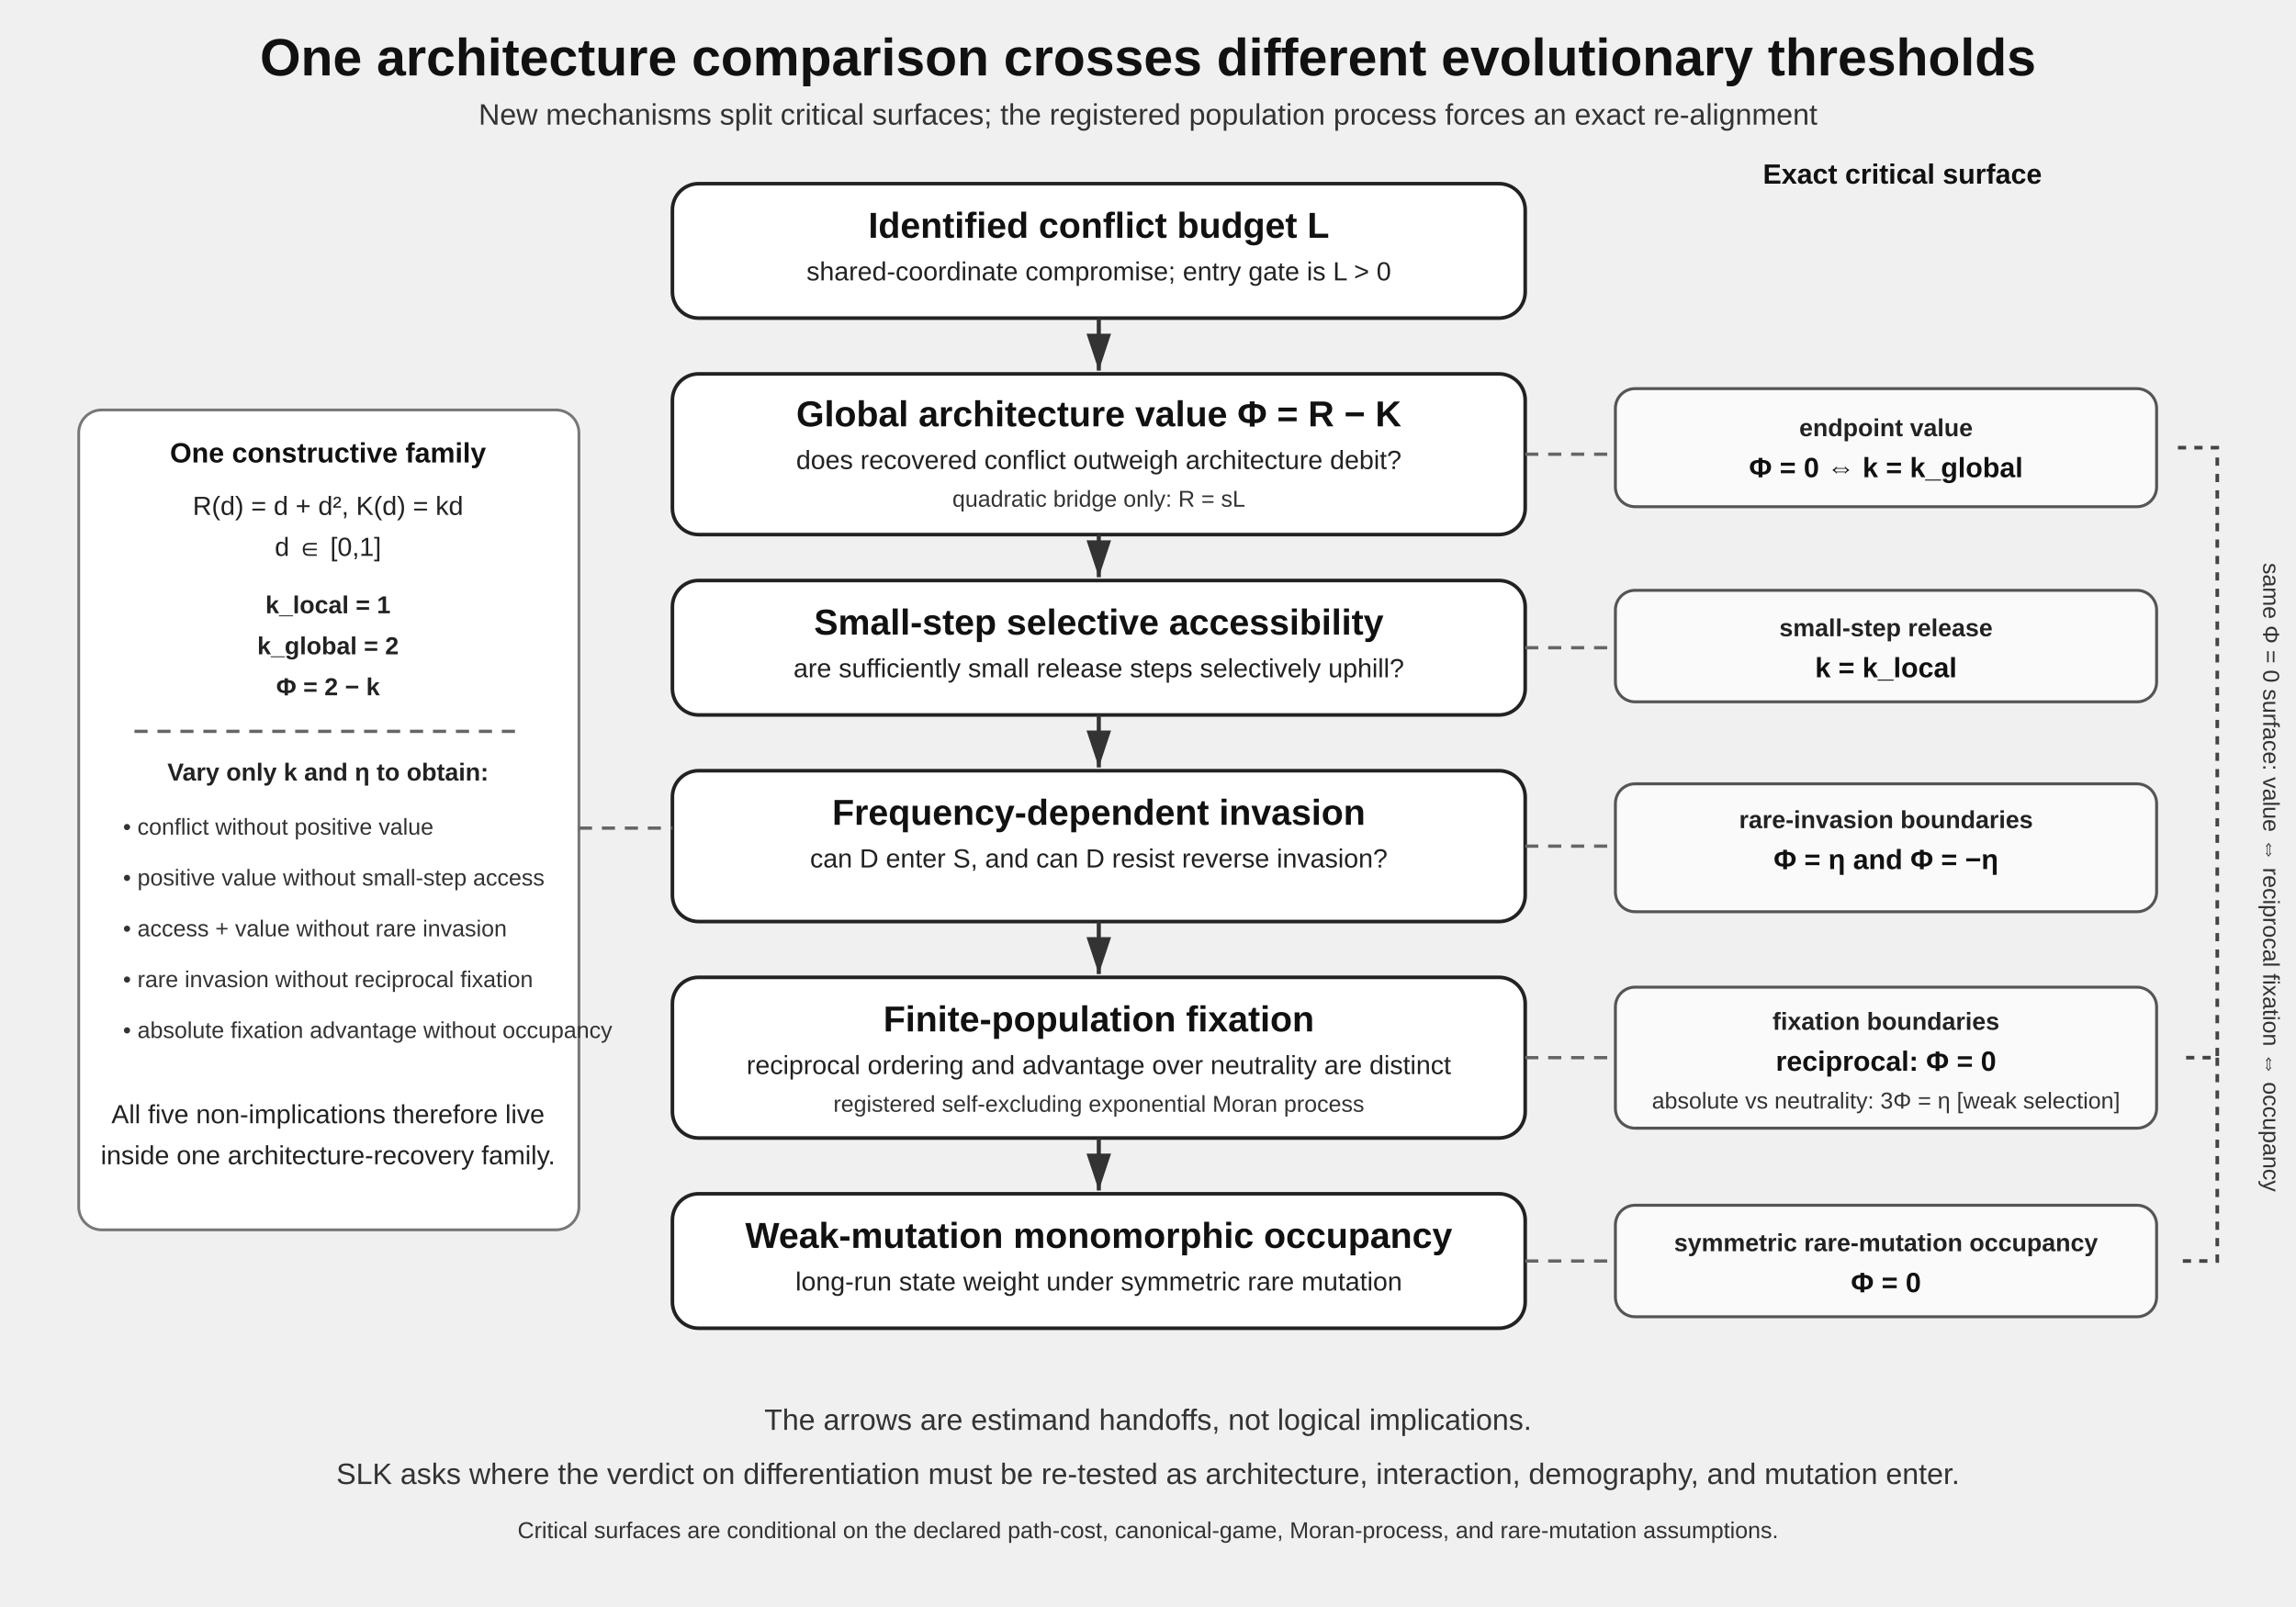
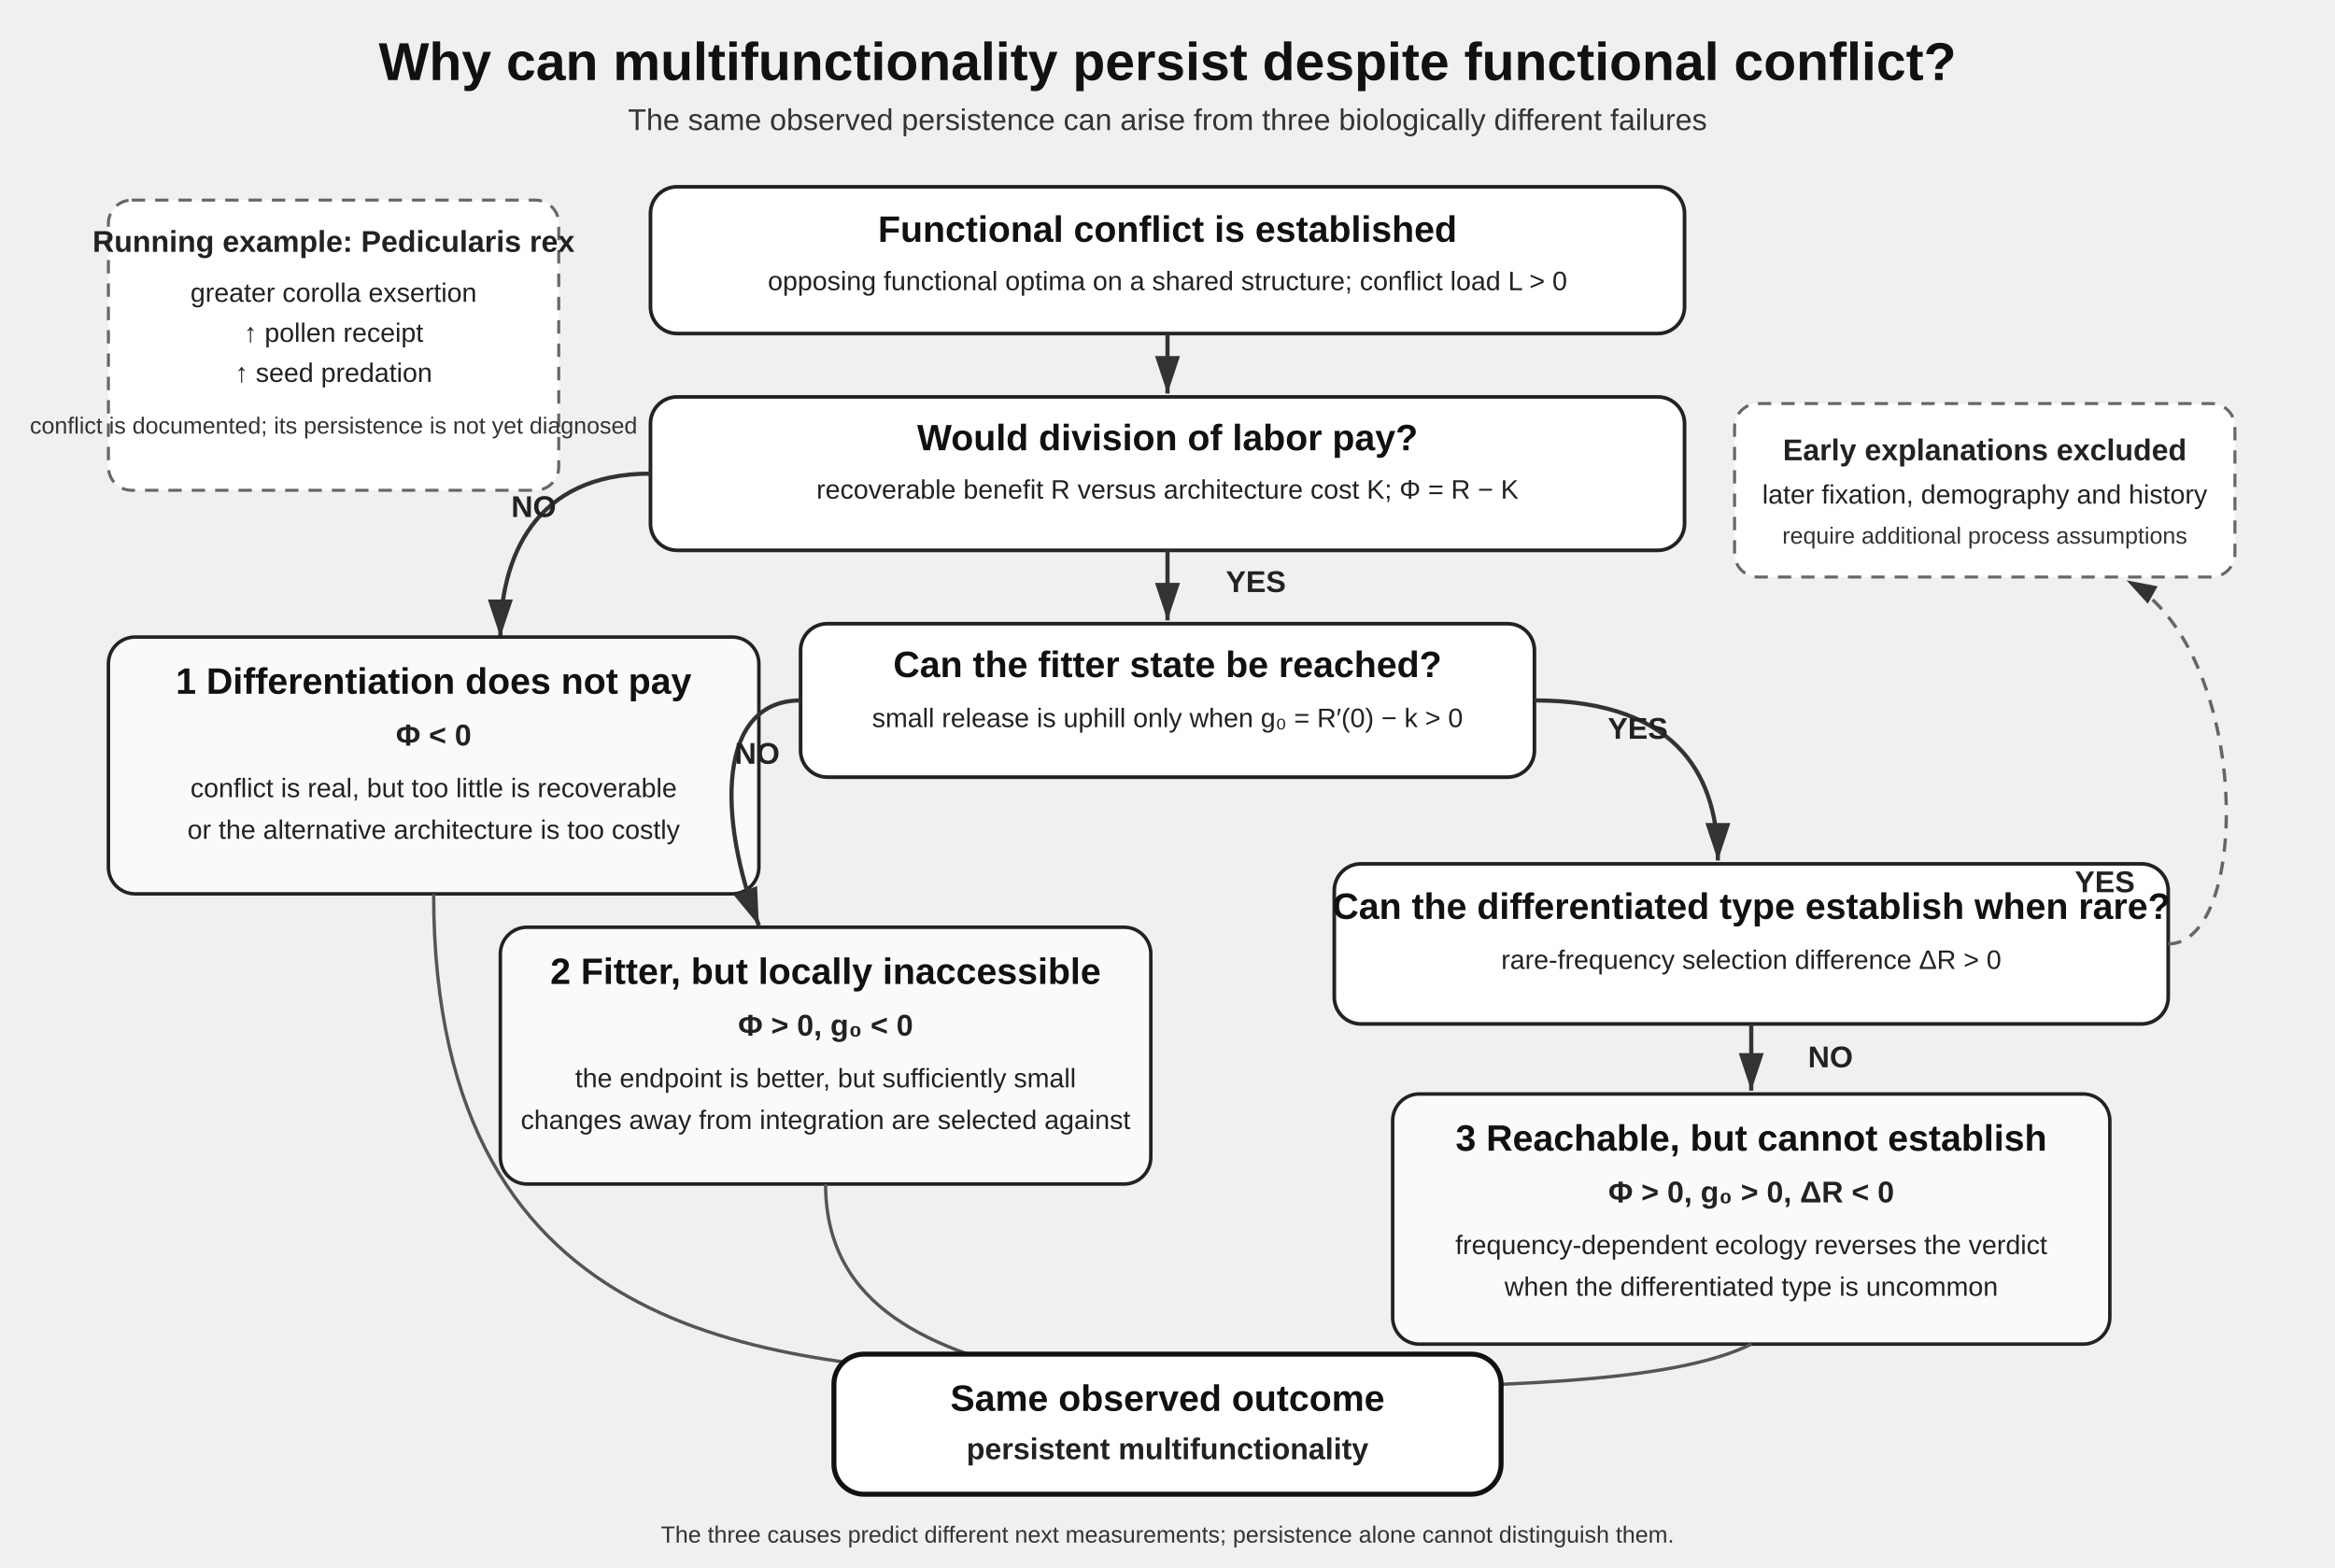
- <svg xmlns="http://www.w3.org/2000/svg" width="1400" height="980" viewBox="0 0 1400 980">
+ <svg xmlns="http://www.w3.org/2000/svg" width="1400" height="940" viewBox="0 0 1400 940">
  <defs>
    <marker id="arrow" markerWidth="10" markerHeight="10" refX="9" refY="3" orient="auto" markerUnits="strokeWidth">
      <path d="M0,0 L0,6 L9,3 z" fill="#333" />
    </marker>
    <style>
-       .title { font: 700 32px Arial, Helvetica, sans-serif; fill: #111; }
-       .subtitle { font: 400 18px Arial, Helvetica, sans-serif; fill: #333; }
+       .title { font: 700 32px Arial, Helvetica, sans-serif; fill:#111; }
+       .subtitle { font: 400 18px Arial, Helvetica, sans-serif; fill:#333; }
      .box { fill:#fff; stroke:#222; stroke-width:2.2; rx:16; }
-       .surface { fill:#fafafa; stroke:#555; stroke-width:1.8; rx:12; }
-       .family { fill:#fff; stroke:#777; stroke-width:1.7; rx:14; }
-       .boxlabel { font:700 22px Arial, Helvetica, sans-serif; fill:#111; }
+       .cause { fill:#fafafa; stroke:#222; stroke-width:2.1; rx:16; }
+       .outcome { fill:#fff; stroke:#111; stroke-width:3; rx:18; }
+       .extension { fill:#fff; stroke:#666; stroke-width:1.8; stroke-dasharray:8 6; rx:14; }
+       .label { font:700 22px Arial, Helvetica, sans-serif; fill:#111; }
+       .mid { font:600 18px Arial, Helvetica, sans-serif; fill:#222; }
      .small { font:400 16px Arial, Helvetica, sans-serif; fill:#222; }
      .tiny { font:400 14px Arial, Helvetica, sans-serif; fill:#333; }
-       .note { font:600 15px Arial, Helvetica, sans-serif; fill:#222; }
-       .surfacehead { font:700 17px Arial, Helvetica, sans-serif; fill:#111; }
      .arrow { stroke:#333; stroke-width:2.5; fill:none; marker-end:url(#arrow); }
-       .dash { stroke:#666; stroke-width:2; stroke-dasharray:8 6; fill:none; }
-       .align { stroke:#444; stroke-width:2.2; stroke-dasharray:5 5; fill:none; }
+       .dash { stroke:#666; stroke-width:2; stroke-dasharray:8 6; fill:none; marker-end:url(#arrow); }
+       .line { stroke:#555; stroke-width:2; fill:none; }
    </style>
  </defs>
-   <text x="700" y="46" text-anchor="middle" class="title">One architecture comparison crosses different evolutionary thresholds</text>
-   <text x="700" y="76" text-anchor="middle" class="subtitle">New mechanisms split critical surfaces; the registered population process forces an exact re-alignment</text>
-   <text x="1160" y="112" text-anchor="middle" class="surfacehead">Exact critical surface</text>
-   <rect x="410" y="112" width="520" height="82" class="box" />
-   <text x="670" y="145" text-anchor="middle" class="boxlabel">Identified conflict budget L</text>
-   <text x="670" y="171" text-anchor="middle" class="small">shared-coordinate compromise; entry gate is L &gt; 0</text>
-   <path d="M670 194 L670 226" class="arrow" />
-   <rect x="410" y="228" width="520" height="98" class="box" />
-   <text x="670" y="260" text-anchor="middle" class="boxlabel">Global architecture value Φ = R − K</text>
-   <text x="670" y="286" text-anchor="middle" class="small">does recovered conflict outweigh architecture debit?</text>
-   <text x="670" y="309" text-anchor="middle" class="tiny">quadratic bridge only: R = sL</text>
-   <path d="M670 326 L670 352" class="arrow" />
-   <rect x="410" y="354" width="520" height="82" class="box" />
-   <text x="670" y="387" text-anchor="middle" class="boxlabel">Small-step selective accessibility</text>
-   <text x="670" y="413" text-anchor="middle" class="small">are sufficiently small release steps selectively uphill?</text>
-   <path d="M670 436 L670 468" class="arrow" />
-   <rect x="410" y="470" width="520" height="92" class="box" />
-   <text x="670" y="503" text-anchor="middle" class="boxlabel">Frequency-dependent invasion</text>
-   <text x="670" y="529" text-anchor="middle" class="small">can D enter S, and can D resist reverse invasion?</text>
-   <path d="M670 562 L670 594" class="arrow" />
-   <rect x="410" y="596" width="520" height="98" class="box" />
-   <text x="670" y="629" text-anchor="middle" class="boxlabel">Finite-population fixation</text>
-   <text x="670" y="655" text-anchor="middle" class="small">reciprocal ordering and advantage over neutrality are distinct</text>
-   <text x="670" y="678" text-anchor="middle" class="tiny">registered self-excluding exponential Moran process</text>
-   <path d="M670 694 L670 726" class="arrow" />
-   <rect x="410" y="728" width="520" height="82" class="box" />
-   <text x="670" y="761" text-anchor="middle" class="boxlabel">Weak-mutation monomorphic occupancy</text>
-   <text x="670" y="787" text-anchor="middle" class="small">long-run state weight under symmetric rare mutation</text>
-   <rect x="985" y="237" width="330" height="72" class="surface" />
-   <text x="1150" y="266" text-anchor="middle" class="note">endpoint value</text>
-   <text x="1150" y="291" text-anchor="middle" class="surfacehead">Φ = 0  ⇔  k = k_global</text>
-   <path d="M930 277 L985 277" class="dash" />
-   <rect x="985" y="360" width="330" height="68" class="surface" />
-   <text x="1150" y="388" text-anchor="middle" class="note">small-step release</text>
-   <text x="1150" y="413" text-anchor="middle" class="surfacehead">k = k_local</text>
-   <path d="M930 395 L985 395" class="dash" />
-   <rect x="985" y="478" width="330" height="78" class="surface" />
-   <text x="1150" y="505" text-anchor="middle" class="note">rare-invasion boundaries</text>
-   <text x="1150" y="530" text-anchor="middle" class="surfacehead">Φ = η   and   Φ = −η</text>
-   <path d="M930 516 L985 516" class="dash" />
-   <rect x="985" y="602" width="330" height="86" class="surface" />
-   <text x="1150" y="628" text-anchor="middle" class="note">fixation boundaries</text>
-   <text x="1150" y="653" text-anchor="middle" class="surfacehead">reciprocal: Φ = 0</text>
-   <text x="1150" y="676" text-anchor="middle" class="tiny">absolute vs neutrality: 3Φ = η [weak selection]</text>
-   <path d="M930 645 L985 645" class="dash" />
-   <rect x="985" y="735" width="330" height="68" class="surface" />
-   <text x="1150" y="763" text-anchor="middle" class="note">symmetric rare-mutation occupancy</text>
-   <text x="1150" y="788" text-anchor="middle" class="surfacehead">Φ = 0</text>
-   <path d="M930 769 L985 769" class="dash" />
-   <path d="M1328 273 L1352 273 L1352 645 L1328 645" class="align" />
-   <path d="M1352 645 L1352 769 L1328 769" class="align" />
-   <text x="1380" y="535" text-anchor="middle" class="tiny" transform="rotate(90 1380 535)">same Φ = 0 surface: value ⇔ reciprocal fixation ⇔ occupancy</text>
-   <rect x="48" y="250" width="305" height="500" class="family" />
-   <text x="200" y="282" text-anchor="middle" class="surfacehead">One constructive family</text>
-   <text x="200" y="314" text-anchor="middle" class="small">R(d) = d + d²,  K(d) = kd</text>
-   <text x="200" y="339" text-anchor="middle" class="small">d ∈ [0,1]</text>
-   <text x="200" y="374" text-anchor="middle" class="note">k_local = 1</text>
-   <text x="200" y="399" text-anchor="middle" class="note">k_global = 2</text>
-   <text x="200" y="424" text-anchor="middle" class="note">Φ = 2 − k</text>
-   <line x1="82" y1="446" x2="318" y2="446" class="dash" />
-   <text x="200" y="476" text-anchor="middle" class="note">Vary only k and η to obtain:</text>
-   <text x="75" y="509" class="tiny">• conflict without positive value</text>
-   <text x="75" y="540" class="tiny">• positive value without small-step access</text>
-   <text x="75" y="571" class="tiny">• access + value without rare invasion</text>
-   <text x="75" y="602" class="tiny">• rare invasion without reciprocal fixation</text>
-   <text x="75" y="633" class="tiny">• absolute fixation advantage without occupancy</text>
-   <text x="200" y="685" text-anchor="middle" class="small">All five non-implications therefore live</text>
-   <text x="200" y="710" text-anchor="middle" class="small">inside one architecture-recovery family.</text>
-   <path d="M353 505 C380 505 385 505 410 505" class="dash" />
-   <text x="700" y="872" text-anchor="middle" class="subtitle">The arrows are estimand handoffs, not logical implications.</text>
-   <text x="700" y="905" text-anchor="middle" class="subtitle">SLK asks where the verdict on differentiation must be re-tested as architecture, interaction, demography, and mutation enter.</text>
-   <text x="700" y="938" text-anchor="middle" class="tiny">Critical surfaces are conditional on the declared path-cost, canonical-game, Moran-process, and rare-mutation assumptions.</text>
+   <text x="700" y="48" text-anchor="middle" class="title">Why can multifunctionality persist despite functional conflict?</text>
+   <text x="700" y="78" text-anchor="middle" class="subtitle">The same observed persistence can arise from three biologically different failures</text>
+   <rect x="390" y="112" width="620" height="88" class="box" />
+   <text x="700" y="145" text-anchor="middle" class="label">Functional conflict is established</text>
+   <text x="700" y="174" text-anchor="middle" class="small">opposing functional optima on a shared structure; conflict load L &gt; 0</text>
+   <path d="M700 200 L700 236" class="arrow" />
+   <rect x="390" y="238" width="620" height="92" class="box" />
+   <text x="700" y="270" text-anchor="middle" class="label">Would division of labor pay?</text>
+   <text x="700" y="299" text-anchor="middle" class="small">recoverable benefit R versus architecture cost K; Φ = R − K</text>
+   <path d="M390 284 C320 284 300 335 300 382" class="arrow" />
+   <text x="320" y="310" text-anchor="middle" class="mid">NO</text>
+   <rect x="65" y="382" width="390" height="154" class="cause" />
+   <text x="260" y="416" text-anchor="middle" class="label">1  Differentiation does not pay</text>
+   <text x="260" y="447" text-anchor="middle" class="mid">Φ &lt; 0</text>
+   <text x="260" y="478" text-anchor="middle" class="small">conflict is real, but too little is recoverable</text>
+   <text x="260" y="503" text-anchor="middle" class="small">or the alternative architecture is too costly</text>
+   <path d="M700 330 L700 372" class="arrow" />
+   <text x="735" y="355" class="mid">YES</text>
+   <rect x="480" y="374" width="440" height="92" class="box" />
+   <text x="700" y="406" text-anchor="middle" class="label">Can the fitter state be reached?</text>
+   <text x="700" y="436" text-anchor="middle" class="small">small release is uphill only when g₀ = R′(0) − k &gt; 0</text>
+   <path d="M480 420 C430 420 430 490 455 555" class="arrow" />
+   <text x="454" y="458" text-anchor="middle" class="mid">NO</text>
+   <rect x="300" y="556" width="390" height="154" class="cause" />
+   <text x="495" y="590" text-anchor="middle" class="label">2  Fitter, but locally inaccessible</text>
+   <text x="495" y="621" text-anchor="middle" class="mid">Φ &gt; 0,  g₀ &lt; 0</text>
+   <text x="495" y="652" text-anchor="middle" class="small">the endpoint is better, but sufficiently small</text>
+   <text x="495" y="677" text-anchor="middle" class="small">changes away from integration are selected against</text>
+   <path d="M920 420 C1010 420 1030 470 1030 516" class="arrow" />
+   <text x="982" y="443" text-anchor="middle" class="mid">YES</text>
+   <rect x="800" y="518" width="500" height="96" class="box" />
+   <text x="1050" y="551" text-anchor="middle" class="label">Can the differentiated type establish when rare?</text>
+   <text x="1050" y="581" text-anchor="middle" class="small">rare-frequency selection difference ΔR &gt; 0</text>
+   <path d="M1050 614 L1050 654" class="arrow" />
+   <text x="1084" y="640" class="mid">NO</text>
+   <rect x="835" y="656" width="430" height="150" class="cause" />
+   <text x="1050" y="690" text-anchor="middle" class="label">3  Reachable, but cannot establish</text>
+   <text x="1050" y="721" text-anchor="middle" class="mid">Φ &gt; 0,  g₀ &gt; 0,  ΔR &lt; 0</text>
+   <text x="1050" y="752" text-anchor="middle" class="small">frequency-dependent ecology reverses the verdict</text>
+   <text x="1050" y="777" text-anchor="middle" class="small">when the differentiated type is uncommon</text>
+   <path d="M260 536 C260 812 470 816 610 826" class="line" />
+   <path d="M495 710 C495 785 560 810 630 826" class="line" />
+   <path d="M1050 806 C1010 826 925 832 790 832" class="line" />
+   <rect x="500" y="812" width="400" height="84" class="outcome" />
+   <text x="700" y="846" text-anchor="middle" class="label">Same observed outcome</text>
+   <text x="700" y="875" text-anchor="middle" class="mid">persistent multifunctionality</text>
+   <path d="M1300 566 C1350 566 1350 390 1275 348" class="dash" />
+   <text x="1280" y="535" text-anchor="end" class="mid">YES</text>
+   <rect x="1040" y="242" width="300" height="104" class="extension" />
+   <text x="1190" y="276" text-anchor="middle" class="mid">Early explanations excluded</text>
+   <text x="1190" y="302" text-anchor="middle" class="small">later fixation, demography and history</text>
+   <text x="1190" y="326" text-anchor="middle" class="tiny">require additional process assumptions</text>
+   <rect x="65" y="120" width="270" height="174" class="extension" />
+   <text x="200" y="151" text-anchor="middle" class="mid">Running example: Pedicularis rex</text>
+   <text x="200" y="181" text-anchor="middle" class="small">greater corolla exsertion</text>
+   <text x="200" y="205" text-anchor="middle" class="small">↑ pollen receipt</text>
+   <text x="200" y="229" text-anchor="middle" class="small">↑ seed predation</text>
+   <text x="200" y="260" text-anchor="middle" class="tiny">conflict is documented; its persistence is not yet diagnosed</text>
+   <text x="700" y="925" text-anchor="middle" class="tiny">The three causes predict different next measurements; persistence alone cannot distinguish them.</text>
</svg>
